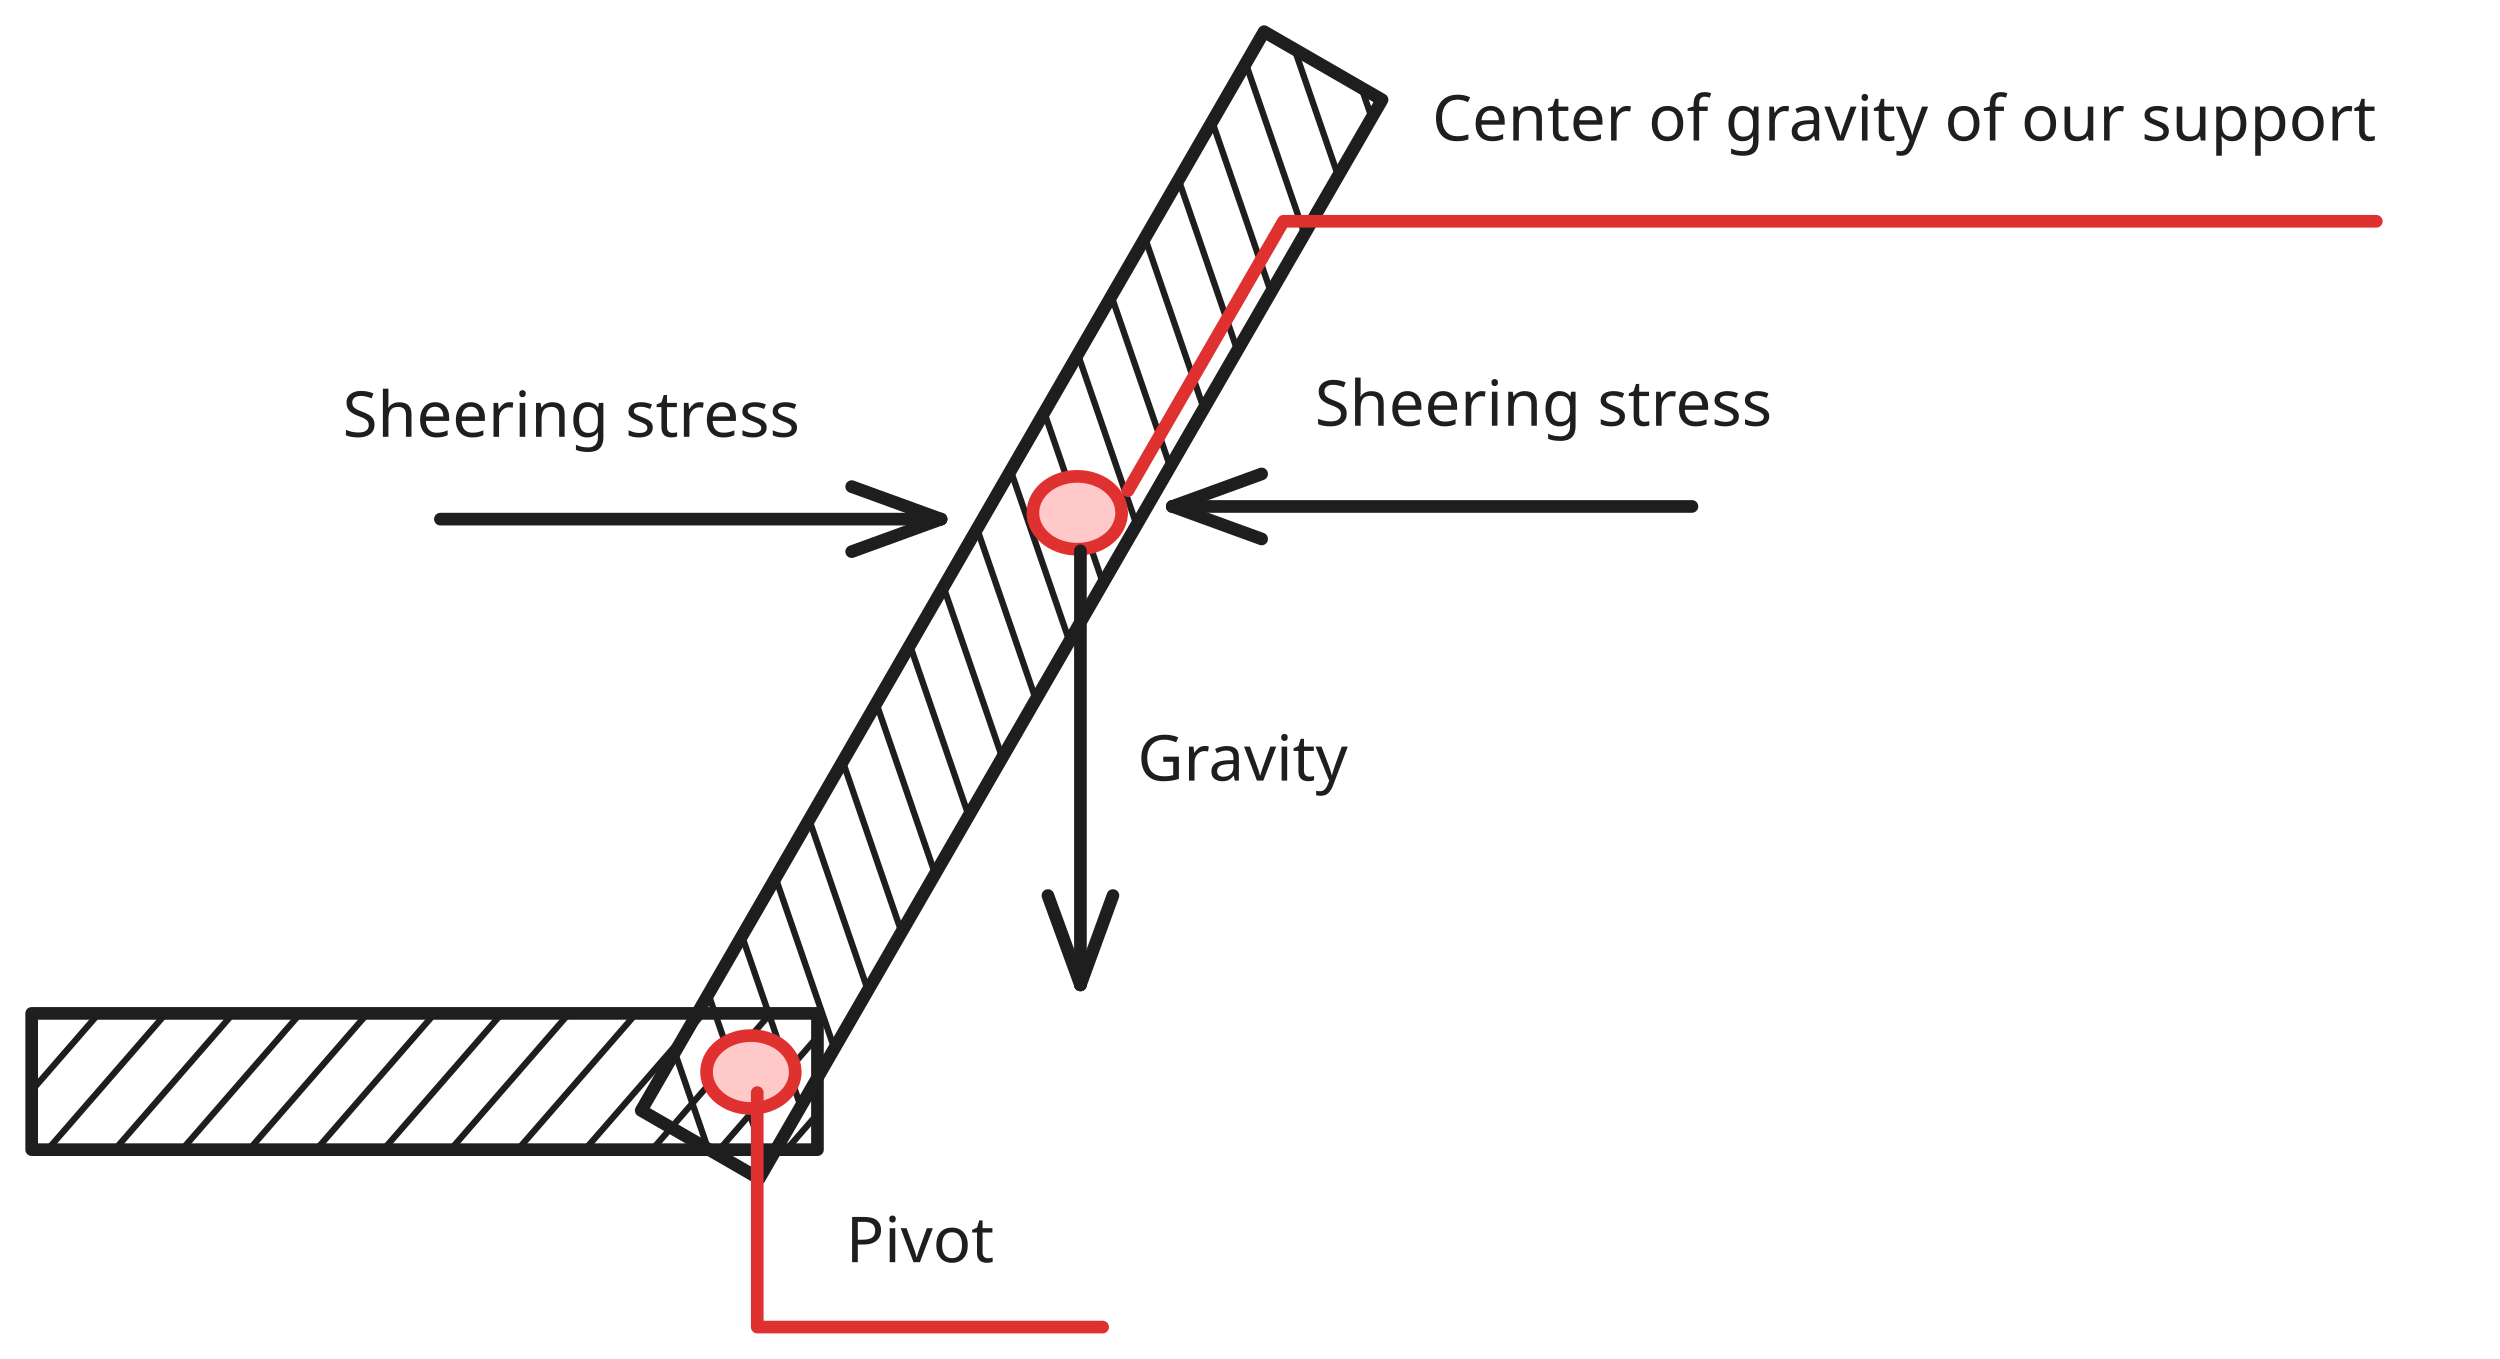
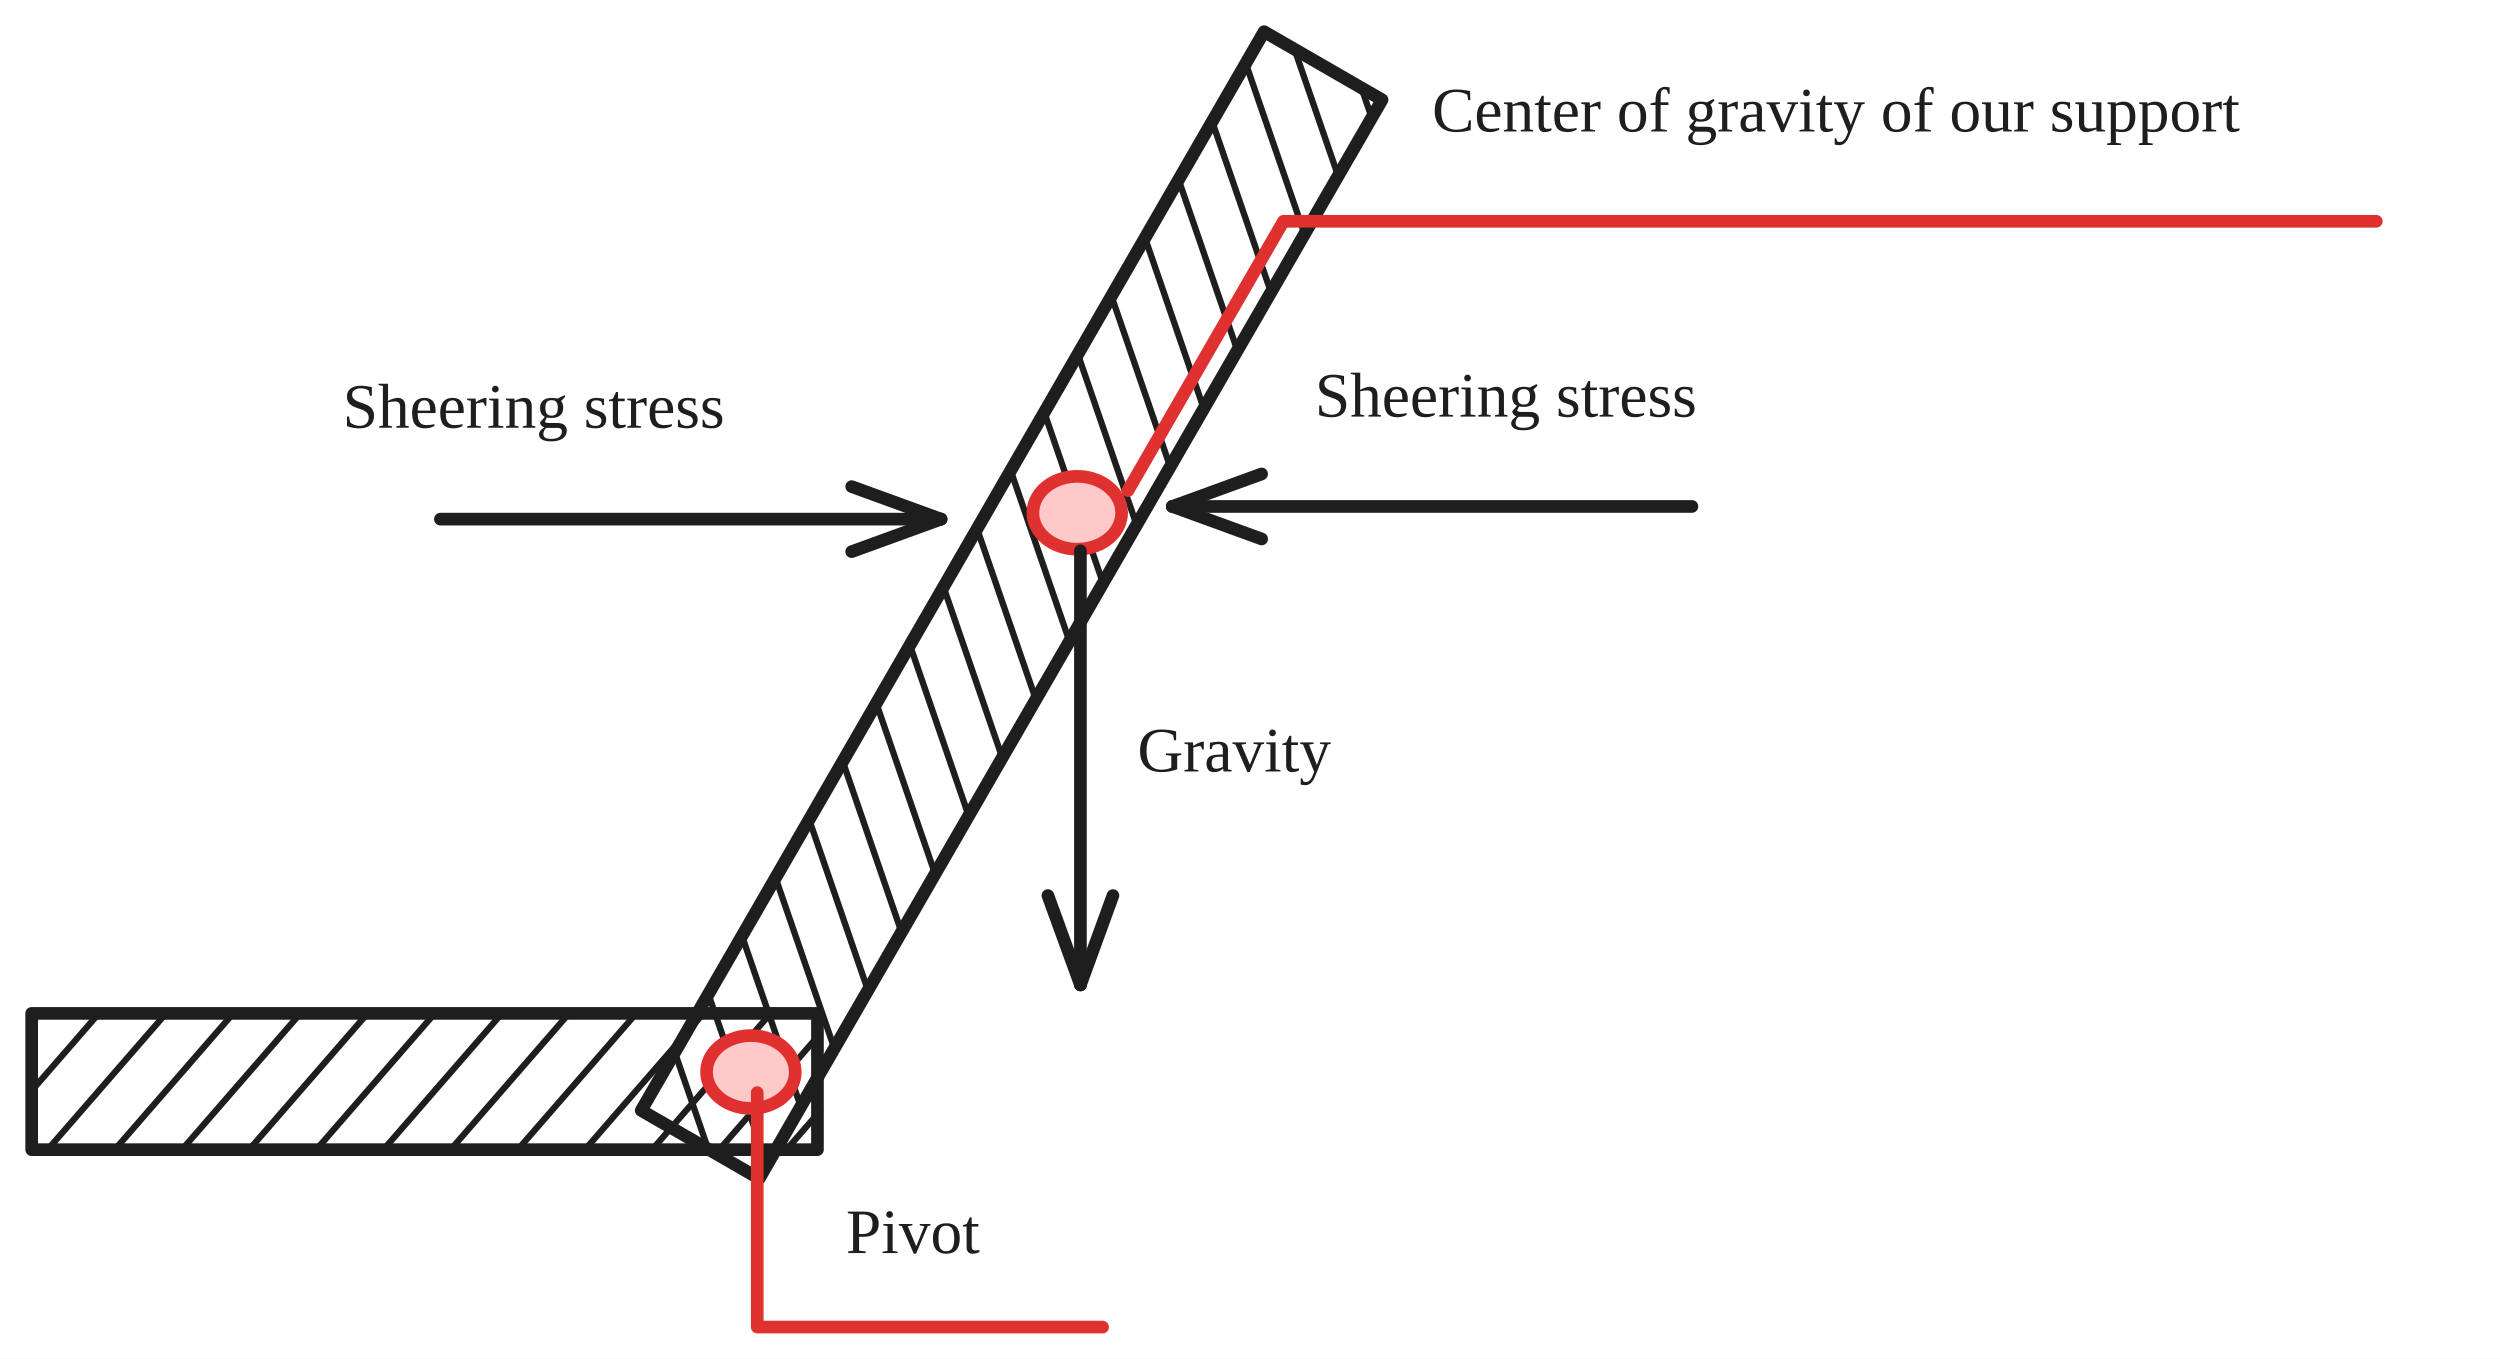
<svg xmlns="http://www.w3.org/2000/svg" version="1.1" viewBox="0 0 789.04 428.845" width="789.04" height="428.845">
  
  eyJ2ZXJzaW9uIjoiMSIsImVuY29kaW5nIjoiYnN0cmluZyIsImNvbXByZXNzZWQiOnRydWUsImVuY29kZWQiOiJ4nO1aa2/iSFx1MDAxNv3ev1x1MDAwMmW/Nu56P0ZarVx1MDAxMuhJp/NCIUlnZjWKXHUwMDFjXFyAg7HdtslrlP++106CXHUwMDFkwIb04DSjXHUwMDFkXCJcdTAwMTFT5XJd3zrn3nPL/vNDo7GV3Idm65fGlrnr2Z7rRPbt1se0/cZEsVx1MDAxYvjQRbLfcTCJetmZwyRcdONfPn1cdTAwMWHb0cgkoWf3jHXjxlx1MDAxM9uLk4njXHUwMDA2Vi9cdTAwMTh/clx1MDAxMzOO/5N+XHUwMDFm2WPz7zBcdTAwMTg7SWTlkzSN4yZB9DSX8czY+ElcZlf/L/xuNP7Mvlx1MDAwYtZFppfY/sAz2YCsKzeQUjLbelx1MDAxNPiZsVhLhFxiQppNz3DjNsyXXHUwMDE4XHUwMDA3uvtgs8l70qat3t53elx1MDAxYbavvlx1MDAxZGB0Y0a/TdTvXHUwMDE3XHUwMDA3+bR91/O6yb335FxuuzecRFx1MDAwNaPiJFxuRuab6yRD6Gcz7dNxcVx1MDAwMF7IR0XBZDD0TZw6XHUwMDAwTVuD0O65yX16XHUwMDE3KG998kLxvLt0jYjCltRSaKQ1kUROe9PxTYq4slx1MDAxOFeIclx1MDAwNM6gM3a1XHUwMDAyXHUwMDBmllx1MDAwMuz6XHUwMDE3NulfbtmV3Vx1MDAxYlxywDzfKT/n9vluXHSTli5+ciOGxlx1MDAxZFxmk9QjhalNtlx1MDAwNERJLqVcImLakc5cdTAwMTfuOVx1MDAxOVx1MDAxYf7I/Vx1MDAxZVx1MDAwMY720lx1MDAxMf7E84qu851n173quEo7Plx1MDAxN4CVX2pcdTAwMTI69tP6Y0nBY1xcMCx1boDn+qPZy3lBb5RDJmt9/PhcdTAwMDNY5Vx1MDAwNa/MYJVohpFkXHUwMDA1TyyD6qHX71xcsmOz07phXvtcdTAwMGK9nIxcdTAwMDf7m1x1MDAwN1VuXHUwMDExyrWSksM30Uq9hi7VzOJIaSywlFx1MDAxNOFZ7Fx1MDAxMqQshVx0okJcdTAwMTIuZD3gpZpamPOUPWBcdTAwMDbCnC1cdTAwMDAveYVvxWaxjJHAVEq4ybrB/NyRo6+AXG7ndPfsXFyftXZcXK/Z7pJcdTAwMDOvdXa2O73jV1C1oyi43Zr2PD5cdTAwMWZVUFx1MDAwNdZQXHS1LqpcdTAwMTjPc8N4IVFgwcuIXCIwXCJYcrQ6UeRtP+jcJ1x1MDAxMb3/esn7retcdTAwMGK3q8clRJlcdTAwMDH8T4voXGZoUVx1MDAxOdHxSlx1MDAxMd0giimuJkW/39M9vSCiq3lcdTAwMTKQuVxizrBmSlOp6lx1MDAwNn1VXHUwMDA0XHUwMDE3VGO9LljC8MWYZKpcZpNcdTAwMThTpFxihCi1Migvh939faO9yUnnKOxcXFxiYVx1MDAwZenRhoOSY1RcdEpKa1x1MDAwNyVGelx1MDAxZZVyLlx1MDAxNnNFgUG60PEzUKmJxm9AZcFhdpTsuL7j+oPZIcZ3Sno8O05awXjsJmBGJ3D9ZPaM7LrbadRcdTAwMWZcdTAwMWF77qbhyqV9YXq517knP2rkOMl+TI//+Lj8bMmWnV5Y8tlcdTAwMDFcdTAwMWaK/8v4nJi7ZFx1MDAxMZ9cdC+jMycgNkCY5ol8XHUwMDE5m5uj5KDdb147J6Z3XHUwMDE4PuxcXIkvnYdNZzNVXHUwMDE1bCZa87VcdTAwMTVccmVs5shiVIPyZUhcdTAwMTSWI083eduLyFwiXHUwMDFhlCTIxJ+Vb0AhcqkpKdSUb2B2P/CTrvuQXHR+9Kr1V3vsetnKTZsz4IL7Ou5NUEBw2rztuVx1MDAwMz9LVqb/XHUwMDFh3IlcdTAwMGJF9rQ7XHTCvLdcdTAwMDfT2JDconm3XHUwMDA0kTtwfds7XTxlmlx1MDAxMr+8LFxutlxuy3JlxyZLmNCufljtqdJcdTAwMTJeU04pXHUwMDE1YnW1Nz7d7pDO3vnR6cnw4fr4IVx1MDAxOZOgu+lU1LIqsVx1MDAxMlx1MDAwMrX1Rqg9XCIgqWrBaq/XpzF+QYnTPlx1MDAxZl94auDuf1x1MDAxNpFzXHUwMDE3q5Y93OVrK3EgIPG17Vx1MDAwNpRpSZCKpYjHmjOmKFpcdTAwMTnxzsH3VrvZOz7UZnv/+NLYJ3xcdTAwMDdvOOJcdTAwMDVZgvj6pSTVXHUwMDBiqnzFoMpXMlx1MDAxNfRcdTAwMWNwTuZcYlx1MDAwMNYoXHUwMDAxS4TqZkBcdTAwMTVGhWCFvbR/lOXLh2lcdTAwMGJJhohSnFx1MDAxMpDfqji6Obu2y65WXHUwMDAwyJLxf0mH4kKVMltXXG4kJdaUrVx1MDAxZVxmhlx1MDAxN3r34LNAJ87ZXHK6XHUwMDFkTFx1MDAxZVx1MDAxMuTKXHJcdTAwMGZcdTAwMDZcdTAwMTLYXlx1MDAxMVxmoJSrXYlSiEeIatD9imO+olx1MDAxOE13JSlcIkzUvuO3TIzmLqtbjLbAJFx1MDAxMzWCfmNcdTAwMTDZN7DE6WEwiVx1MDAxYfEkXGaD6J116urWrEPCPqmJXHUwMDA1XHUwMDE0lqXZnFx1MDAxMi5cdTAwMTBXfPWNoWp1s5lcdTAwMDRcdTAwMTaYVGZzxGoncG7RlLCY5oZMy0cqXHUwMDExUkqvYWMoV6YvXHUwMDAweclcYo8/ltVcdTAwMTljeFx1MDAxZFm9YNjzs9W9XHUwMDE1KqOM+r1JamVcdTAwMTNBXHUwMDFhxVxmQmH+XThtYIfF0JCB8u61MJhzxLuJi1mS1rdzXHUwMDA18FqTXHUwMDAyoKXhg3GBlZZ49fJcdTAwMTdcdTAwMWY7znYv9s67v+5cdTAwMGaU07pWv21/2/TwQSv3lTGTtYdcdTAwMGZJLZLuRLF0XCIkVZ74qvI/UYJhTH56+n/Ls4+/lv53n9Ls+2b5uUlrTeaqXFyOay5cdKOcr/4+SfXj2M2kI6t+zENw/dlcdTAwMWPzXHUwMDA121G5mdMn7khoppBYw3bU2rO51ErwXCJi116jl+X56lx1MDAxN0NcbnlcdTAwMWVZmEFFy1x0oUhAyaxcdTAwMTeleWxRydP9XHUwMDA2Jlx1MDAxMVaUvy3v/52ye1x1MDAwMXQz56+U3UtcdTAwMDNcbmalT5oolYxcdTAwMTPxhpdcdTAwMTlcXNa9XHUwMDE0553J/fFhvzW5a7fch7PBhlx1MDAwN1x1MDAxNIV4dUBZ3+tppVx1MDAwMUUs2OybXHUwMDBiKETAUiCON7E6kKpo199tz69W4jZcdTAwMGKrOzNgJeaW7szhUinAqGBcdTAwMWPU4upKoKNO6efrc8fZu/4+/tr6PfBcdTAwMGXbO1x1MDAxYk5cXKFEJXF5/Vx1MDAxYnOQoSxcdTAwMDG5lEHZLpVGhb22qsfEilx1MDAxMVwiXHUwMDE52P//I827Q2NcImByXHUwMDAz3J9a/q5cdTAwMTK9dPJ1SPVSflx1MDAxNpZ3VqpcdTAwMTNcYphSv4WgV9tcdTAwMTG+XHUwMDFh2f75XHUwMDBlXHUwMDFl+ufj719cdFx1MDAxZt1tOEGp1JbmXHUwMDAyXHUwMDExqrBcdTAwMDSJNkdQvtKD4/cnqKRYKkbrf1e2mp+04OJ/+LmUn1x1MDAxZp5T8JZcdTAwMWSG3Vx1MDAwNLw5XHUwMDE1OrB8rvPsktyQrVx1MDAxYtfc7ixcdTAwMDRT+klcdTAwMWbMZ5xPyWUy1fT44fF/Z7p1+iJ9
  <defs>
    <style class="style-fonts">
      @font-face {
-         font-family: "Virgil";
-         src: url("https://file%2B.vscode-resource.vscode-cdn.net/c%3A/Users/ajani/.vscode/extensions/pomdtr.excalidraw-editor-3.7.4/public//dist/excalidraw-assets/Virgil.woff2");
+         font-family: "Virgil 3 YOFF 3 YOFF";
+         src: url("https://file%2B.vscode-resource.vscode-cdn.net/c%3A/Users/ajani/.vscode/extensions/pomdtr.excalidraw-editor-3.7.4/public//dist/excalidraw-assets/Virgil 3 YOFF 3 YOFF.woff2");
      }
      @font-face {
        font-family: "Cascadia";
        src: url("https://file%2B.vscode-resource.vscode-cdn.net/c%3A/Users/ajani/.vscode/extensions/pomdtr.excalidraw-editor-3.7.4/public//dist/excalidraw-assets/Cascadia.woff2");
      }
      @font-face {
        font-family: "Assistant";
        src: url("https://file%2B.vscode-resource.vscode-cdn.net/c%3A/Users/ajani/.vscode/extensions/pomdtr.excalidraw-editor-3.7.4/public//dist/excalidraw-assets/Assistant-Regular.woff2");
      }
    </style>
  </defs>
  <rect x="0" y="0" width="789.04" height="428.845" fill="#ffffff" />
  <g stroke-linecap="round" transform="translate(10 319.8452) rotate(0 124 21.5)">
    <path d="M0 0 C0 0, 0 0, 0 0 M0 0 C0 0, 0 0, 0 0 M0.27 24.08 C8.59 14.51, 16.91 4.93, 21.26 -0.07 M0.27 24.08 C6.99 16.34, 13.72 8.61, 21.26 -0.07 M4.47 43.64 C14.26 32.37, 24.05 21.11, 42.52 -0.14 M4.47 43.64 C13.19 33.6, 21.91 23.57, 42.52 -0.14 M25.73 43.57 C38.91 28.4, 52.09 13.24, 63.78 -0.21 M25.73 43.57 C36.48 31.2, 47.24 18.83, 63.78 -0.21 M46.99 43.5 C56.21 32.89, 65.43 22.29, 85.04 -0.28 M46.99 43.5 C55.73 33.45, 64.46 23.4, 85.04 -0.28 M68.25 43.43 C79.83 30.11, 91.41 16.79, 106.3 -0.34 M68.25 43.43 C83.14 26.3, 98.03 9.17, 106.3 -0.34 M89.51 43.36 C101.36 29.73, 113.21 16.1, 126.91 0.34 M89.51 43.36 C101.36 29.73, 113.21 16.09, 126.91 0.34 M110.77 43.29 C123.22 28.97, 135.67 14.65, 148.17 0.27 M110.77 43.29 C119.76 32.94, 128.76 22.6, 148.17 0.27 M132.03 43.22 C143.9 29.56, 155.77 15.91, 169.43 0.2 M132.03 43.22 C144.63 28.73, 157.22 14.24, 169.43 0.2 M153.29 43.15 C167.95 26.29, 182.6 9.43, 190.69 0.13 M153.29 43.15 C167.41 26.9, 181.54 10.66, 190.69 0.13 M173.89 43.84 C184.44 31.7, 194.99 19.57, 211.95 0.06 M173.89 43.84 C188.67 26.84, 203.44 9.85, 211.95 0.06 M195.15 43.77 C208.02 28.97, 220.88 14.18, 233.21 0 M195.15 43.77 C206.69 30.5, 218.23 17.22, 233.21 0 M216.41 43.7 C223.68 35.34, 230.95 26.97, 248.56 6.72 M216.41 43.7 C223.59 35.45, 230.76 27.2, 248.56 6.72 M237.67 43.63 C241.3 39.47, 244.92 35.3, 248.83 30.8 M237.67 43.63 C240.69 40.16, 243.71 36.69, 248.83 30.8" stroke="#1e1e1e" stroke-width="2" fill="none" />
    <path d="M0 0 C57.34 0, 114.67 0, 248 0 M0 0 C71.53 0, 143.06 0, 248 0 M248 0 C248 15.19, 248 30.38, 248 43 M248 0 C248 9.63, 248 19.26, 248 43 M248 43 C149.82 43, 51.63 43, 0 43 M248 43 C155.86 43, 63.72 43, 0 43 M0 43 C0 30.6, 0 18.19, 0 0 M0 43 C0 31.67, 0 20.34, 0 0" stroke="#1e1e1e" stroke-width="4" fill="none" />
  </g>
  <g stroke-linecap="round" transform="translate(122.7112 169.4912) rotate(300 196.5775 21.5)">
    <path d="M0 0 C0 0, 0 0, 0 0 M0 0 C0 0, 0 0, 0 0 M0.27 24.08 C7.84 15.37, 15.41 6.66, 21.26 -0.07 M0.27 24.08 C5.26 18.34, 10.24 12.6, 21.26 -0.07 M4.47 43.64 C17.54 28.6, 30.6 13.57, 42.52 -0.14 M4.47 43.64 C17.65 28.47, 30.84 13.3, 42.52 -0.14 M25.73 43.57 C35.47 32.36, 45.21 21.15, 63.78 -0.21 M25.73 43.57 C35.58 32.23, 45.44 20.89, 63.78 -0.21 M46.99 43.5 C61.86 26.39, 76.73 9.29, 85.04 -0.28 M46.99 43.5 C56.54 32.51, 66.08 21.53, 85.04 -0.28 M68.25 43.43 C81.31 28.41, 94.36 13.39, 106.3 -0.34 M68.25 43.43 C83.14 26.29, 98.04 9.16, 106.3 -0.34 M89.51 43.36 C99.54 31.83, 109.56 20.29, 126.91 0.34 M89.51 43.36 C103.99 26.7, 118.47 10.04, 126.91 0.34 M110.77 43.29 C123.36 28.81, 135.94 14.33, 148.17 0.27 M110.77 43.29 C119.22 33.57, 127.67 23.85, 148.17 0.27 M132.03 43.22 C146.67 26.38, 161.31 9.54, 169.43 0.2 M132.03 43.22 C140.25 33.76, 148.48 24.3, 169.43 0.2 M153.29 43.15 C160.92 34.38, 168.55 25.6, 190.69 0.13 M153.29 43.15 C162.65 32.39, 172.01 21.62, 190.69 0.13 M173.89 43.84 C186.45 29.39, 199.01 14.95, 211.95 0.06 M173.89 43.84 C181.89 34.64, 189.89 25.43, 211.95 0.06 M195.15 43.77 C209.09 27.74, 223.02 11.72, 233.21 0 M195.15 43.77 C204.64 32.86, 214.12 21.95, 233.21 0 M216.41 43.7 C224.26 34.68, 232.1 25.66, 254.47 -0.07 M216.41 43.7 C224.65 34.23, 232.88 24.76, 254.47 -0.07 M237.67 43.63 C248.97 30.64, 260.27 17.64, 275.73 -0.14 M237.67 43.63 C249.25 30.31, 260.83 16.99, 275.73 -0.14 M258.94 43.56 C270.17 30.64, 281.4 17.72, 296.99 -0.21 M258.94 43.56 C270.09 30.73, 281.25 17.89, 296.99 -0.21 M280.2 43.49 C292.5 29.34, 304.79 15.19, 318.25 -0.28 M280.2 43.49 C295.19 26.24, 310.19 8.99, 318.25 -0.28 M301.46 43.42 C310.04 33.54, 318.63 23.66, 339.51 -0.35 M301.46 43.42 C312.6 30.61, 323.74 17.79, 339.51 -0.35 M322.72 43.36 C331.14 33.66, 339.57 23.97, 360.11 0.34 M322.72 43.36 C337.44 26.41, 352.17 9.47, 360.11 0.34 M343.98 43.29 C358.17 26.96, 372.36 10.63, 381.37 0.27 M343.98 43.29 C353.85 31.93, 363.72 20.58, 381.37 0.27 M365.24 43.22 C371.91 35.54, 378.57 27.87, 393.45 10.76 M365.24 43.22 C373.02 34.26, 380.8 25.31, 393.45 10.76 M386.5 43.15 C388.41 40.95, 390.32 38.75, 393.06 35.6 M386.5 43.15 C388.15 41.24, 389.81 39.34, 393.06 35.6" stroke="#1e1e1e" stroke-width="2" fill="none" />
    <path d="M0 0 C124.74 0, 249.47 0, 393.16 0 M0 0 C131.35 0, 262.7 0, 393.16 0 M393.16 0 C393.16 15.2, 393.16 30.39, 393.16 43 M393.16 0 C393.16 10.69, 393.16 21.39, 393.16 43 M393.16 43 C298.84 43, 204.52 43, 0 43 M393.16 43 C251.49 43, 109.83 43, 0 43 M0 43 C0 25.97, 0 8.94, 0 0 M0 43 C0 32.97, 0 22.94, 0 0" stroke="#1e1e1e" stroke-width="4" fill="none" />
  </g>
  <g stroke-linecap="round" transform="translate(223 326.8452) rotate(0 14 11.5)">
    <path d="M28 11.5 C28 12.17, 27.93 12.84, 27.79 13.5 C27.65 14.15, 27.43 14.81, 27.16 15.43 C26.88 16.06, 26.53 16.67, 26.12 17.25 C25.72 17.83, 25.25 18.38, 24.72 18.89 C24.2 19.4, 23.62 19.88, 23 20.31 C22.38 20.74, 21.7 21.13, 21 21.46 C20.3 21.79, 19.55 22.08, 18.79 22.31 C18.03 22.53, 17.23 22.71, 16.43 22.83 C15.63 22.94, 14.81 23, 14 23 C13.19 23, 12.37 22.94, 11.57 22.83 C10.77 22.71, 9.97 22.53, 9.21 22.31 C8.45 22.08, 7.7 21.79, 7 21.46 C6.3 21.13, 5.62 20.74, 5 20.31 C4.38 19.88, 3.8 19.4, 3.28 18.89 C2.75 18.38, 2.28 17.83, 1.88 17.25 C1.47 16.67, 1.12 16.06, 0.84 15.43 C0.57 14.81, 0.35 14.15, 0.21 13.5 C0.07 12.84, 0 12.17, 0 11.5 C0 10.83, 0.07 10.16, 0.21 9.5 C0.35 8.85, 0.57 8.19, 0.84 7.57 C1.12 6.94, 1.47 6.33, 1.88 5.75 C2.28 5.17, 2.75 4.62, 3.28 4.11 C3.8 3.6, 4.38 3.12, 5 2.69 C5.62 2.26, 6.3 1.87, 7 1.54 C7.7 1.21, 8.45 0.92, 9.21 0.69 C9.97 0.47, 10.77 0.29, 11.57 0.17 C12.37 0.06, 13.19 0, 14 0 C14.81 0, 15.63 0.06, 16.43 0.17 C17.23 0.29, 18.03 0.47, 18.79 0.69 C19.55 0.92, 20.3 1.21, 21 1.54 C21.7 1.87, 22.38 2.26, 23 2.69 C23.62 3.12, 24.2 3.6, 24.72 4.11 C25.25 4.62, 25.72 5.17, 26.12 5.75 C26.53 6.33, 26.88 6.94, 27.16 7.57 C27.43 8.19, 27.65 8.85, 27.79 9.5 C27.93 10.16, 27.96 11.17, 28 11.5 C28.04 11.83, 28.04 11.17, 28 11.5" stroke="none" stroke-width="0" fill="#ffc9c9" />
    <path d="M28 11.5 C28 12.17, 27.93 12.84, 27.79 13.5 C27.65 14.15, 27.43 14.81, 27.16 15.43 C26.88 16.06, 26.53 16.67, 26.12 17.25 C25.72 17.83, 25.25 18.38, 24.72 18.89 C24.2 19.4, 23.62 19.88, 23 20.31 C22.38 20.74, 21.7 21.13, 21 21.46 C20.3 21.79, 19.55 22.08, 18.79 22.31 C18.03 22.53, 17.23 22.71, 16.43 22.83 C15.63 22.94, 14.81 23, 14 23 C13.19 23, 12.37 22.94, 11.57 22.83 C10.77 22.71, 9.97 22.53, 9.21 22.31 C8.45 22.08, 7.7 21.79, 7 21.46 C6.3 21.13, 5.62 20.74, 5 20.31 C4.38 19.88, 3.8 19.4, 3.28 18.89 C2.75 18.38, 2.28 17.83, 1.88 17.25 C1.47 16.67, 1.12 16.06, 0.84 15.43 C0.57 14.81, 0.35 14.15, 0.21 13.5 C0.07 12.84, 0 12.17, 0 11.5 C0 10.83, 0.07 10.16, 0.21 9.5 C0.35 8.85, 0.57 8.19, 0.84 7.57 C1.12 6.94, 1.47 6.33, 1.88 5.75 C2.28 5.17, 2.75 4.62, 3.28 4.11 C3.8 3.6, 4.38 3.12, 5 2.69 C5.62 2.26, 6.3 1.87, 7 1.54 C7.7 1.21, 8.45 0.92, 9.21 0.69 C9.97 0.47, 10.77 0.29, 11.57 0.17 C12.37 0.06, 13.19 0, 14 0 C14.81 0, 15.63 0.06, 16.43 0.17 C17.23 0.29, 18.03 0.47, 18.79 0.69 C19.55 0.92, 20.3 1.21, 21 1.54 C21.7 1.87, 22.38 2.26, 23 2.69 C23.62 3.12, 24.2 3.6, 24.72 4.11 C25.25 4.62, 25.72 5.17, 26.12 5.75 C26.53 6.33, 26.88 6.94, 27.16 7.57 C27.43 8.19, 27.65 8.85, 27.79 9.5 C27.93 10.16, 27.96 11.17, 28 11.5 C28.04 11.83, 28.04 11.17, 28 11.5" stroke="#e03131" stroke-width="4" fill="none" />
  </g>
  <g stroke-linecap="round">
    <g transform="translate(239 344.8452) rotate(0 54.5 37)">
      <path d="M0 0 C0 26.09, 0 52.18, 0 74 M0 0 C0 28.89, 0 57.78, 0 74 M0 74 C22.5 74, 44.99 74, 109 74 M0 74 C26.75 74, 53.5 74, 109 74" stroke="#e03131" stroke-width="4" fill="none" />
    </g>
  </g>
  <mask />
  <g transform="translate(267 382.8452) rotate(0 25.21997 12.5)">
-     <text x="0" y="0" font-family="Virgil, Segoe UI Emoji" font-size="20px" fill="#1e1e1e" text-anchor="start" style="white-space: pre;" direction="ltr" dominant-baseline="text-before-edge">Pivot</text>
+     <text x="0" y="0" font-family="Virgil 3 YOFF 3 YOFF, Segoe UI Emoji" font-size="20px" fill="#1e1e1e" text-anchor="start" style="white-space: pre;" direction="ltr" dominant-baseline="text-before-edge">Pivot</text>
  </g>
  <g stroke-linecap="round" transform="translate(326 150.3452) rotate(0 14 11.5)">
    <path d="M28 11.5 C28 12.17, 27.93 12.84, 27.79 13.5 C27.65 14.15, 27.43 14.81, 27.16 15.43 C26.88 16.06, 26.53 16.67, 26.12 17.25 C25.72 17.83, 25.25 18.38, 24.72 18.89 C24.2 19.4, 23.62 19.88, 23 20.31 C22.38 20.74, 21.7 21.13, 21 21.46 C20.3 21.79, 19.55 22.08, 18.79 22.31 C18.03 22.53, 17.23 22.71, 16.43 22.83 C15.63 22.94, 14.81 23, 14 23 C13.19 23, 12.37 22.94, 11.57 22.83 C10.77 22.71, 9.97 22.53, 9.21 22.31 C8.45 22.08, 7.7 21.79, 7 21.46 C6.3 21.13, 5.62 20.74, 5 20.31 C4.38 19.88, 3.8 19.4, 3.28 18.89 C2.75 18.38, 2.28 17.83, 1.88 17.25 C1.47 16.67, 1.12 16.06, 0.84 15.43 C0.57 14.81, 0.35 14.15, 0.21 13.5 C0.07 12.84, 0 12.17, 0 11.5 C0 10.83, 0.07 10.16, 0.21 9.5 C0.35 8.85, 0.57 8.19, 0.84 7.57 C1.12 6.94, 1.47 6.33, 1.88 5.75 C2.28 5.17, 2.75 4.62, 3.28 4.11 C3.8 3.6, 4.38 3.12, 5 2.69 C5.62 2.26, 6.3 1.87, 7 1.54 C7.7 1.21, 8.45 0.92, 9.21 0.69 C9.97 0.47, 10.77 0.29, 11.57 0.17 C12.37 0.06, 13.19 0, 14 0 C14.81 0, 15.63 0.06, 16.43 0.17 C17.23 0.29, 18.03 0.47, 18.79 0.69 C19.55 0.92, 20.3 1.21, 21 1.54 C21.7 1.87, 22.38 2.26, 23 2.69 C23.62 3.12, 24.2 3.6, 24.72 4.11 C25.25 4.62, 25.72 5.17, 26.12 5.75 C26.53 6.33, 26.88 6.94, 27.16 7.57 C27.43 8.19, 27.65 8.85, 27.79 9.5 C27.93 10.16, 27.96 11.17, 28 11.5 C28.04 11.83, 28.04 11.17, 28 11.5" stroke="none" stroke-width="0" fill="#ffc9c9" />
    <path d="M28 11.5 C28 12.17, 27.93 12.84, 27.79 13.5 C27.65 14.15, 27.43 14.81, 27.16 15.43 C26.88 16.06, 26.53 16.67, 26.12 17.25 C25.72 17.83, 25.25 18.38, 24.72 18.89 C24.2 19.4, 23.62 19.88, 23 20.31 C22.38 20.74, 21.7 21.13, 21 21.46 C20.3 21.79, 19.55 22.08, 18.79 22.31 C18.03 22.53, 17.23 22.71, 16.43 22.83 C15.63 22.94, 14.81 23, 14 23 C13.19 23, 12.37 22.94, 11.57 22.83 C10.77 22.71, 9.97 22.53, 9.21 22.31 C8.45 22.08, 7.7 21.79, 7 21.46 C6.3 21.13, 5.62 20.74, 5 20.31 C4.38 19.88, 3.8 19.4, 3.28 18.89 C2.75 18.38, 2.28 17.83, 1.88 17.25 C1.47 16.67, 1.12 16.06, 0.84 15.43 C0.57 14.81, 0.35 14.15, 0.21 13.5 C0.07 12.84, 0 12.17, 0 11.5 C0 10.83, 0.07 10.16, 0.21 9.5 C0.35 8.85, 0.57 8.19, 0.84 7.57 C1.12 6.94, 1.47 6.33, 1.88 5.75 C2.28 5.17, 2.75 4.62, 3.28 4.11 C3.8 3.6, 4.38 3.12, 5 2.69 C5.62 2.26, 6.3 1.87, 7 1.54 C7.7 1.21, 8.45 0.92, 9.21 0.69 C9.97 0.47, 10.77 0.29, 11.57 0.17 C12.37 0.06, 13.19 0, 14 0 C14.81 0, 15.63 0.06, 16.43 0.17 C17.23 0.29, 18.03 0.47, 18.79 0.69 C19.55 0.92, 20.3 1.21, 21 1.54 C21.7 1.87, 22.38 2.26, 23 2.69 C23.62 3.12, 24.2 3.6, 24.72 4.11 C25.25 4.62, 25.72 5.17, 26.12 5.75 C26.53 6.33, 26.88 6.94, 27.16 7.57 C27.43 8.19, 27.65 8.85, 27.79 9.5 C27.93 10.16, 27.96 11.17, 28 11.5 C28.04 11.83, 28.04 11.17, 28 11.5" stroke="#e03131" stroke-width="4" fill="none" />
  </g>
  <g stroke-linecap="round">
    <g transform="translate(356 154.8452) rotate(0 197 -42.49936)">
      <path d="M0 0 C16.64 -28.81, 33.27 -57.63, 49.07 -85 M0 0 C16.73 -28.99, 33.47 -57.97, 49.07 -85 M49.07 -85 C150.24 -85, 251.41 -85, 394 -85 M49.07 -85 C138.37 -85, 227.67 -85, 394 -85" stroke="#e03131" stroke-width="4" fill="none" />
    </g>
  </g>
  <mask />
  <g transform="translate(452 28.84515) rotate(0 163.5198 12.5)">
-     <text x="0" y="0" font-family="Virgil, Segoe UI Emoji" font-size="20px" fill="#1e1e1e" text-anchor="start" style="white-space: pre;" direction="ltr" dominant-baseline="text-before-edge">Center of gravity of our support</text>
+     <text x="0" y="0" font-family="Virgil 3 YOFF 3 YOFF, Segoe UI Emoji" font-size="20px" fill="#1e1e1e" text-anchor="start" style="white-space: pre;" direction="ltr" dominant-baseline="text-before-edge">Center of gravity of our support</text>
  </g>
  <g stroke-linecap="round">
    <g transform="translate(341 173.8452) rotate(0 0 68.5)">
      <path d="M0 0 C0 22.83, 0 114.17, 0 137 M0 0 C0 22.83, 0 114.17, 0 137" stroke="#1e1e1e" stroke-width="4" fill="none" />
    </g>
    <g transform="translate(341 173.8452) rotate(0 0 68.5)">
      <path d="M-10.26 108.81 C-7.37 116.74, -4.49 124.67, 0 137 M-10.26 108.81 C-7.23 117.13, -4.2 125.45, 0 137" stroke="#1e1e1e" stroke-width="4" fill="none" />
    </g>
    <g transform="translate(341 173.8452) rotate(0 0 68.5)">
      <path d="M10.26 108.81 C7.37 116.74, 4.49 124.67, 0 137 M10.26 108.81 C7.23 117.13, 4.2 125.45, 0 137" stroke="#1e1e1e" stroke-width="4" fill="none" />
    </g>
  </g>
  <mask />
  <g transform="translate(359 230.8452) rotate(0 36.61997 12.5)">
-     <text x="0" y="0" font-family="Virgil, Segoe UI Emoji" font-size="20px" fill="#1e1e1e" text-anchor="start" style="white-space: pre;" direction="ltr" dominant-baseline="text-before-edge">Gravity</text>
+     <text x="0" y="0" font-family="Virgil 3 YOFF 3 YOFF, Segoe UI Emoji" font-size="20px" fill="#1e1e1e" text-anchor="start" style="white-space: pre;" direction="ltr" dominant-baseline="text-before-edge">Gravity</text>
  </g>
  <g stroke-linecap="round">
    <g transform="translate(139 163.8452) rotate(0 79 0)">
      <path d="M0 0 C26.33 0, 131.67 0, 158 0 M0 0 C26.33 0, 131.67 0, 158 0" stroke="#1e1e1e" stroke-width="4" fill="none" />
    </g>
    <g transform="translate(139 163.8452) rotate(0 79 0)">
      <path d="M129.81 10.26 C136.09 7.97, 142.37 5.69, 158 0 M129.81 10.26 C140.44 6.39, 151.07 2.52, 158 0" stroke="#1e1e1e" stroke-width="4" fill="none" />
    </g>
    <g transform="translate(139 163.8452) rotate(0 79 0)">
      <path d="M129.81 -10.26 C136.09 -7.97, 142.37 -5.69, 158 0 M129.81 -10.26 C140.44 -6.39, 151.07 -2.52, 158 0" stroke="#1e1e1e" stroke-width="4" fill="none" />
    </g>
  </g>
  <mask />
  <g stroke-linecap="round">
    <g transform="translate(534 159.8452) rotate(0 -82 0)">
      <path d="M0 0 C-27.33 0, -136.67 0, -164 0 M0 0 C-27.33 0, -136.67 0, -164 0" stroke="#1e1e1e" stroke-width="4" fill="none" />
    </g>
    <g transform="translate(534 159.8452) rotate(0 -82 0)">
      <path d="M-135.81 -10.26 C-144.22 -7.2, -152.62 -4.14, -164 0 M-135.81 -10.26 C-143.92 -7.31, -152.03 -4.36, -164 0" stroke="#1e1e1e" stroke-width="4" fill="none" />
    </g>
    <g transform="translate(534 159.8452) rotate(0 -82 0)">
      <path d="M-135.81 10.26 C-144.22 7.2, -152.62 4.14, -164 0 M-135.81 10.26 C-143.92 7.31, -152.03 4.36, -164 0" stroke="#1e1e1e" stroke-width="4" fill="none" />
    </g>
  </g>
  <mask />
  <g transform="translate(415 118.8452) rotate(0 74.83992 12.5)">
-     <text x="0" y="0" font-family="Virgil, Segoe UI Emoji" font-size="20px" fill="#1e1e1e" text-anchor="start" style="white-space: pre;" direction="ltr" dominant-baseline="text-before-edge">Sheering stress</text>
+     <text x="0" y="0" font-family="Virgil 3 YOFF 3 YOFF, Segoe UI Emoji" font-size="20px" fill="#1e1e1e" text-anchor="start" style="white-space: pre;" direction="ltr" dominant-baseline="text-before-edge">Sheering stress</text>
  </g>
  <g transform="translate(108.1583 122.3452) rotate(0 74.83992 12.5)">
-     <text x="0" y="0" font-family="Virgil, Segoe UI Emoji" font-size="20px" fill="#1e1e1e" text-anchor="start" style="white-space: pre;" direction="ltr" dominant-baseline="text-before-edge">Sheering stress</text>
+     <text x="0" y="0" font-family="Virgil 3 YOFF 3 YOFF, Segoe UI Emoji" font-size="20px" fill="#1e1e1e" text-anchor="start" style="white-space: pre;" direction="ltr" dominant-baseline="text-before-edge">Sheering stress</text>
  </g>
</svg>
